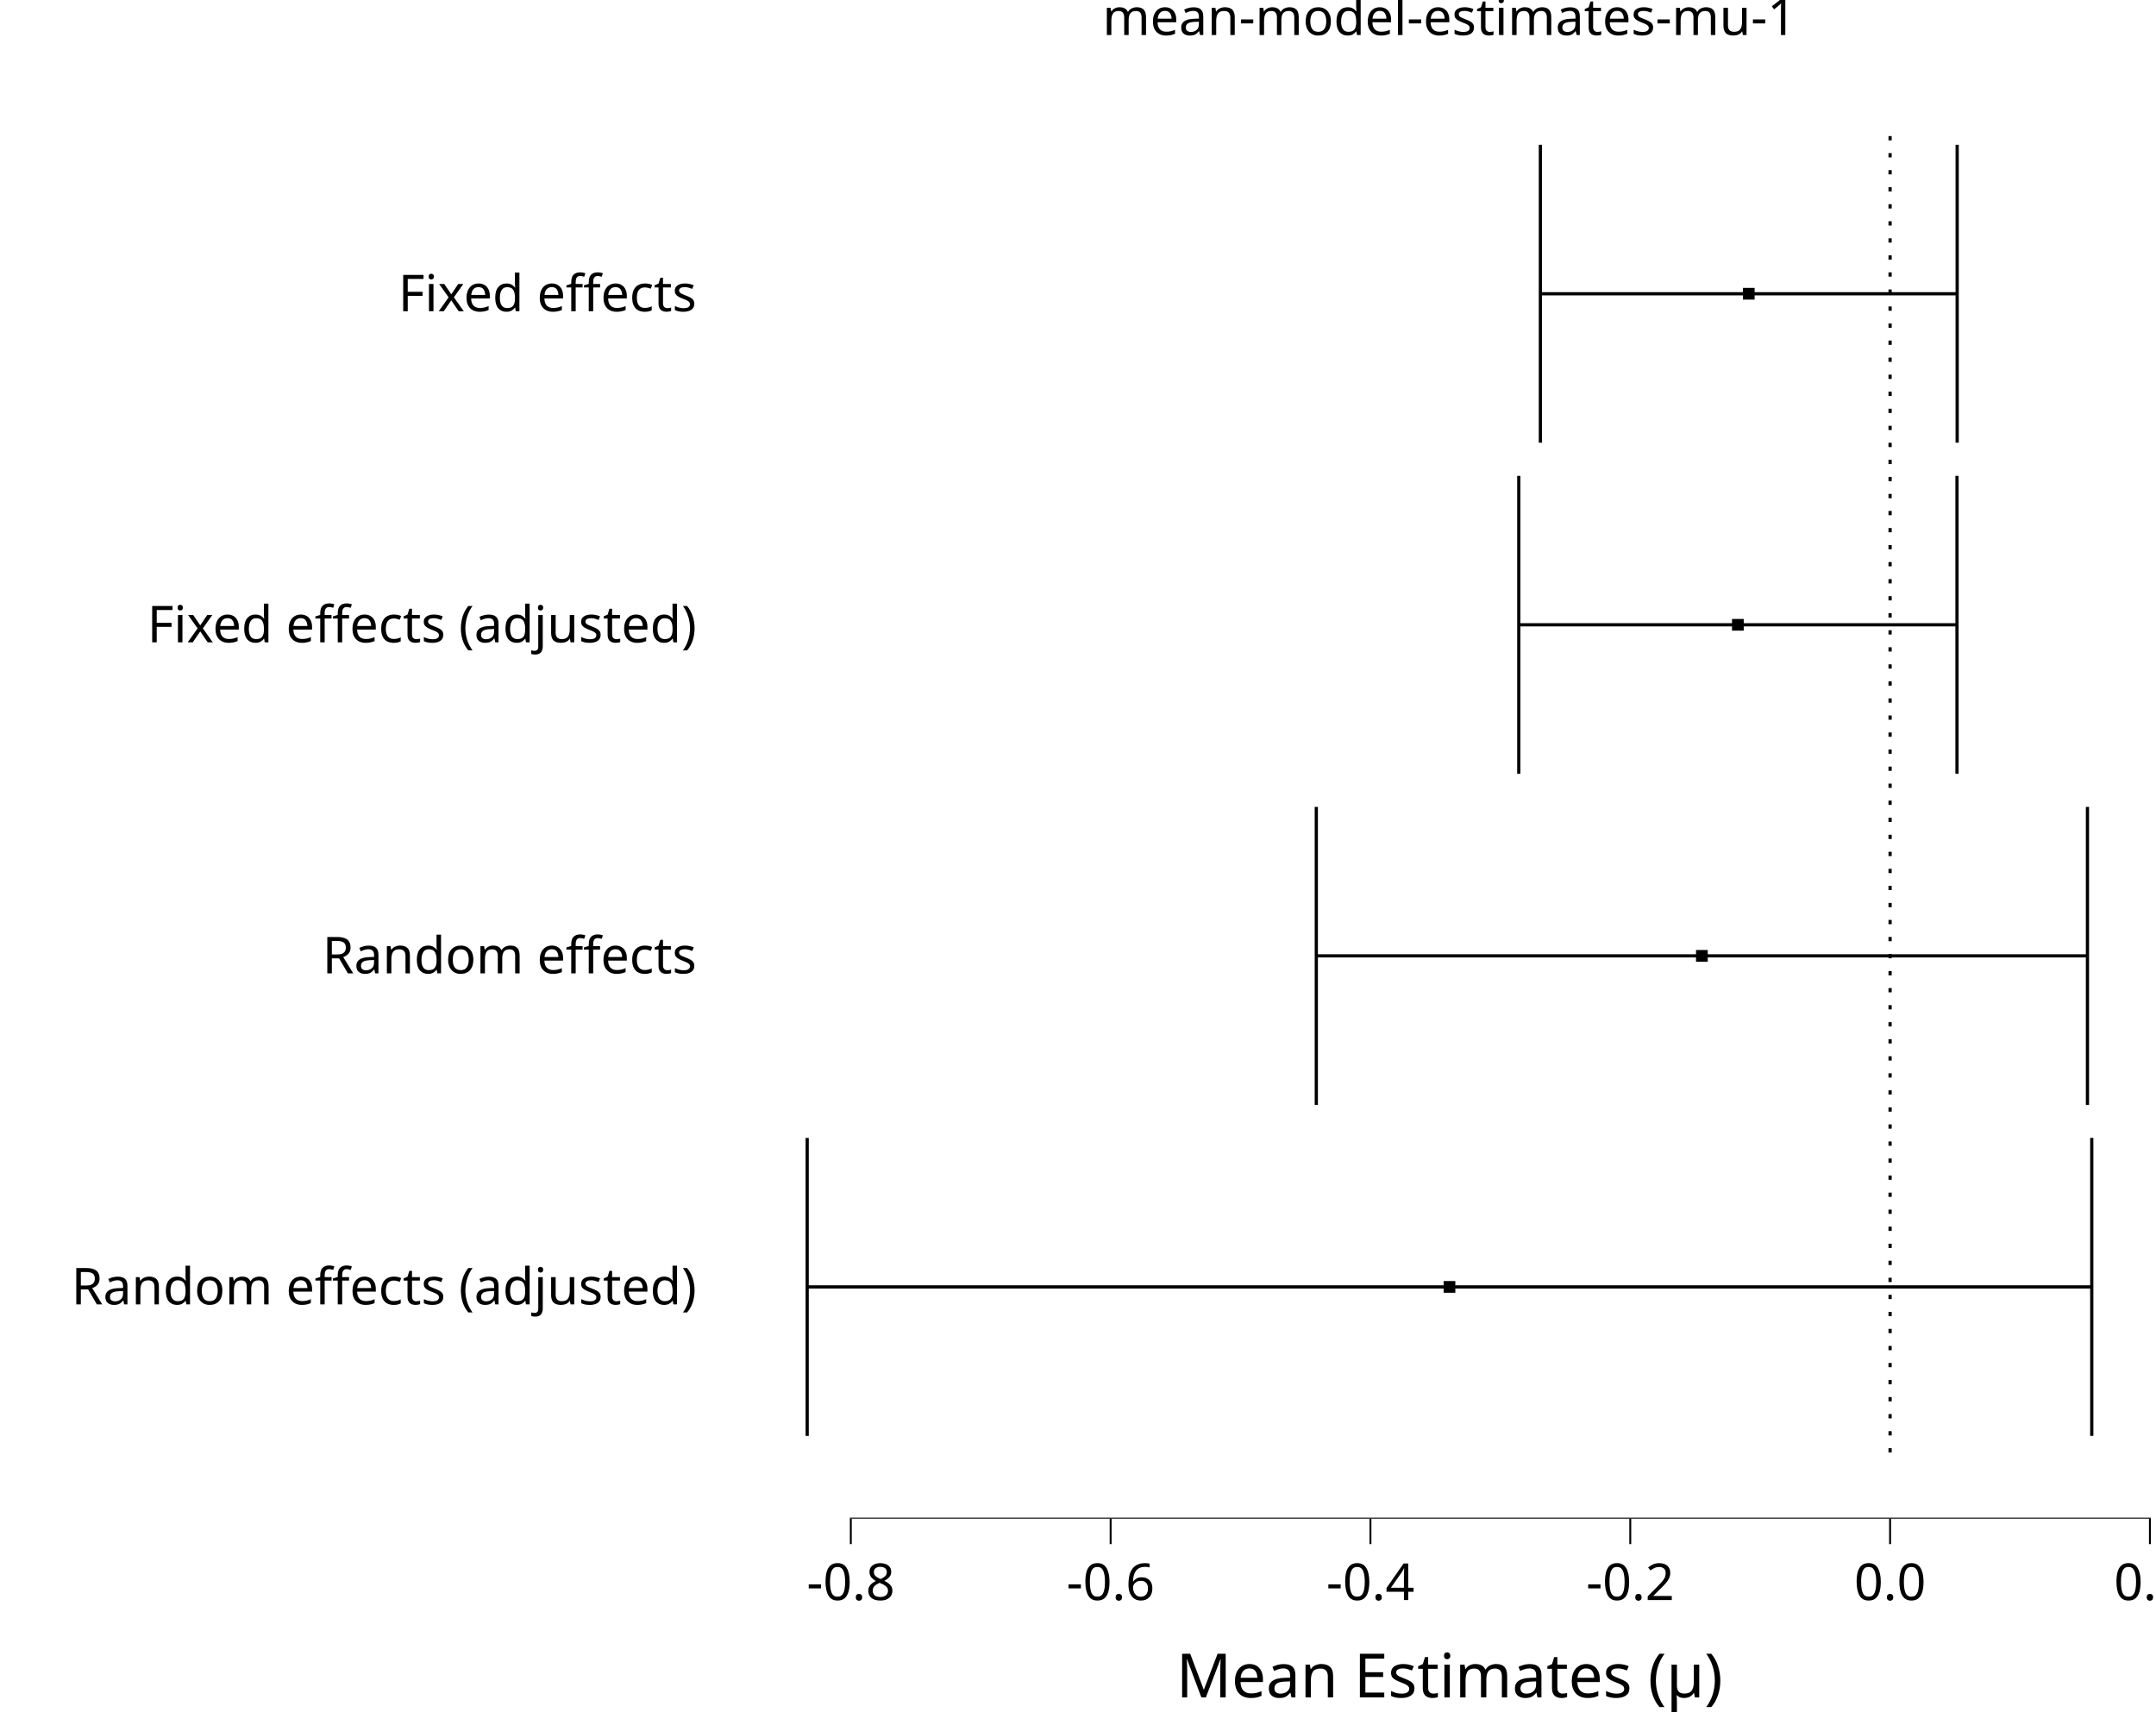
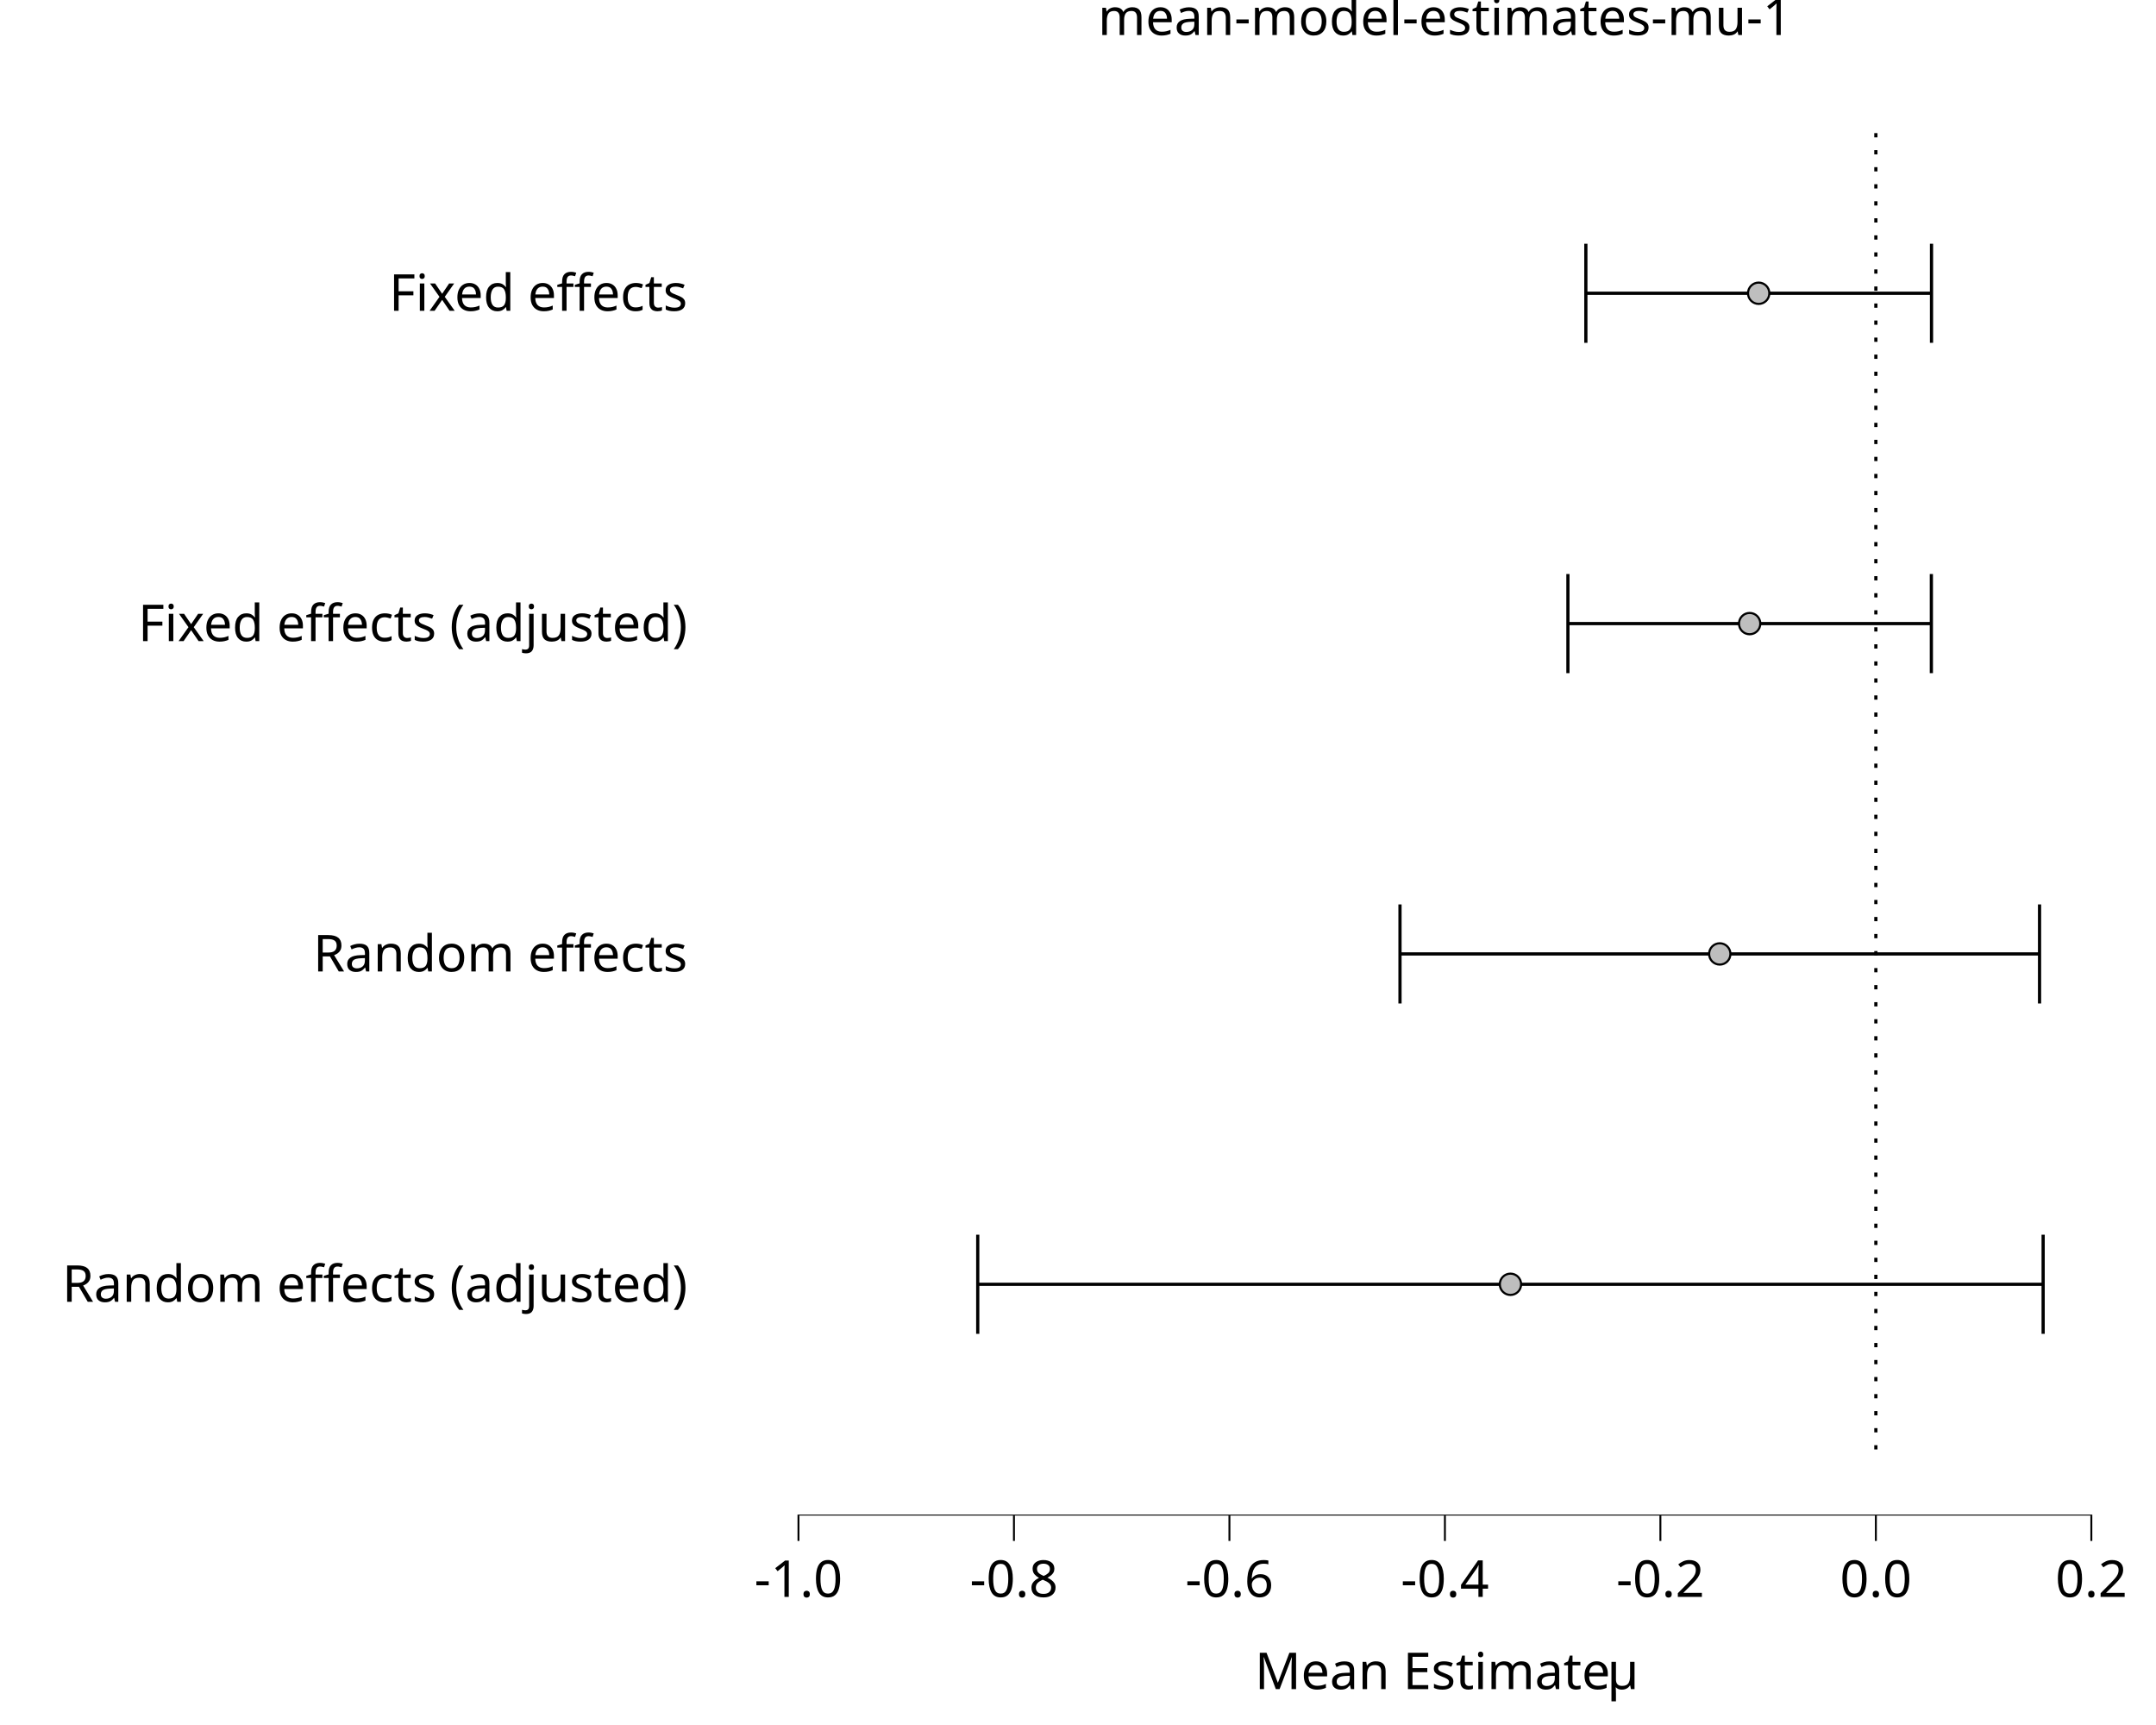
<svg xmlns="http://www.w3.org/2000/svg" class="svglite" data-engine-version="2.0" width="720.00pt" height="576.00pt" viewBox="0 0 720.00 576.00">
  <defs>
    <style type="text/css">
    .svglite line, .svglite polyline, .svglite polygon, .svglite path, .svglite rect, .svglite circle {
      fill: none;
      stroke: #000000;
      stroke-linecap: round;
      stroke-linejoin: round;
      stroke-miterlimit: 10.00;
    }
  </style>
  </defs>
  <rect width="100%" height="100%" style="stroke: none; fill: #FFFFFF;" />
  <defs>
    <clipPath id="cpMC4wMHw3MjAuMDB8MC4wMHw1NzYuMDA=">
      <rect x="0.00" y="0.00" width="720.00" height="576.00" />
    </clipPath>
  </defs>
  <g clip-path="url(#cpMC4wMHw3MjAuMDB8MC4wMHw1NzYuMDA=)">
    <rect x="0.00" y="0.00" width="720.00" height="576.00" style="stroke-width: 10.67; stroke: none;" />
  </g>
  <defs>
-     <clipPath id="cpMjQ4LjExfDcyMC4wMHwyMC43MXw1MDcuMDk=">
-       <rect x="248.11" y="20.71" width="471.89" height="486.39" />
+     <clipPath id="cpMjQ1LjA2fDcyMC4wMHwyMC43MXw1MDYuMDU=">
+       <rect x="245.06" y="20.71" width="474.94" height="485.34" />
    </clipPath>
  </defs>
-   <g clip-path="url(#cpMjQ4LjExfDcyMC4wMHwyMC43MXw1MDcuMDk=)">
-     <rect x="248.11" y="20.71" width="471.89" height="486.39" style="stroke-width: 10.67; stroke: none;" />
-     <polyline points="698.55,479.46 698.55,379.97 " style="stroke-width: 1.07; stroke-linecap: butt;" />
-     <polyline points="698.55,429.71 269.56,429.71 " style="stroke-width: 1.07; stroke-linecap: butt;" />
-     <polyline points="269.56,479.46 269.56,379.97 " style="stroke-width: 1.07; stroke-linecap: butt;" />
-     <polyline points="697.11,368.92 697.11,269.43 " style="stroke-width: 1.07; stroke-linecap: butt;" />
-     <polyline points="697.11,319.17 439.58,319.17 " style="stroke-width: 1.07; stroke-linecap: butt;" />
-     <polyline points="439.58,368.92 439.58,269.43 " style="stroke-width: 1.07; stroke-linecap: butt;" />
-     <polyline points="653.54,258.37 653.54,158.89 " style="stroke-width: 1.07; stroke-linecap: butt;" />
-     <polyline points="653.54,208.63 507.20,208.63 " style="stroke-width: 1.07; stroke-linecap: butt;" />
-     <polyline points="507.20,258.37 507.20,158.89 " style="stroke-width: 1.07; stroke-linecap: butt;" />
-     <polyline points="653.60,147.83 653.60,48.34 " style="stroke-width: 1.07; stroke-linecap: butt;" />
-     <polyline points="653.60,98.09 514.41,98.09 " style="stroke-width: 1.07; stroke-linecap: butt;" />
-     <polyline points="514.41,147.83 514.41,48.34 " style="stroke-width: 1.07; stroke-linecap: butt;" />
-     <polygon points="482.10,431.67 486.01,431.67 486.01,427.76 482.10,427.76 " style="stroke-width: 0.71; stroke: none; fill: #000000;" />
-     <polygon points="566.39,321.13 570.30,321.13 570.30,317.22 566.39,317.22 " style="stroke-width: 0.71; stroke: none; fill: #000000;" />
-     <polygon points="578.41,210.58 582.32,210.58 582.32,206.68 578.41,206.68 " style="stroke-width: 0.71; stroke: none; fill: #000000;" />
-     <polygon points="582.05,100.04 585.96,100.04 585.96,96.13 582.05,96.13 " style="stroke-width: 0.71; stroke: none; fill: #000000;" />
-     <polyline points="631.20,484.99 631.20,42.82 " style="stroke-width: 1.07; stroke-dasharray: 1.42,4.27; stroke-linecap: butt;" />
-     <line x1="283.81" y1="507.09" x2="718.29" y2="507.09" style="stroke-width: 0.64; stroke-linecap: butt;" />
-     <rect x="248.11" y="20.71" width="471.89" height="486.39" style="stroke-width: 0.00; stroke: none;" />
+   <g clip-path="url(#cpMjQ1LjA2fDcyMC4wMHwyMC43MXw1MDYuMDU=)">
+     <rect x="245.06" y="20.71" width="474.94" height="485.34" style="stroke-width: 10.67; stroke: none;" />
+     <polyline points="682.31,445.38 682.31,412.29 " style="stroke-width: 1.07; stroke-linecap: butt;" />
+     <polyline points="682.31,428.84 326.52,428.84 " style="stroke-width: 1.07; stroke-linecap: butt;" />
+     <polyline points="326.52,445.38 326.52,412.29 " style="stroke-width: 1.07; stroke-linecap: butt;" />
+     <polyline points="681.11,335.08 681.11,301.99 " style="stroke-width: 1.07; stroke-linecap: butt;" />
+     <polyline points="681.11,318.53 467.53,318.53 " style="stroke-width: 1.07; stroke-linecap: butt;" />
+     <polyline points="467.53,335.08 467.53,301.99 " style="stroke-width: 1.07; stroke-linecap: butt;" />
+     <polyline points="644.98,224.77 644.98,191.68 " style="stroke-width: 1.07; stroke-linecap: butt;" />
+     <polyline points="644.98,208.23 523.61,208.23 " style="stroke-width: 1.07; stroke-linecap: butt;" />
+     <polyline points="523.61,224.77 523.61,191.68 " style="stroke-width: 1.07; stroke-linecap: butt;" />
+     <polyline points="645.03,114.47 645.03,81.38 " style="stroke-width: 1.07; stroke-linecap: butt;" />
+     <polyline points="645.03,97.92 529.60,97.92 " style="stroke-width: 1.07; stroke-linecap: butt;" />
+     <polyline points="529.60,114.47 529.60,81.38 " style="stroke-width: 1.07; stroke-linecap: butt;" />
+     <circle cx="504.42" cy="428.84" r="3.56" style="stroke-width: 0.71; fill: #BEBEBE;" />
+     <circle cx="574.32" cy="318.53" r="3.56" style="stroke-width: 0.71; fill: #BEBEBE;" />
+     <circle cx="584.30" cy="208.23" r="3.56" style="stroke-width: 0.71; fill: #BEBEBE;" />
+     <circle cx="587.31" cy="97.92" r="3.56" style="stroke-width: 0.71; fill: #BEBEBE;" />
+     <polyline points="626.45,483.99 626.45,42.77 " style="stroke-width: 1.07; stroke-dasharray: 1.42,4.27; stroke-linecap: butt;" />
+     <line x1="266.33" y1="506.05" x2="698.73" y2="506.05" style="stroke-width: 0.64; stroke-linecap: butt;" />
+     <rect x="245.06" y="20.71" width="474.94" height="485.34" style="stroke-width: 0.00; stroke: none;" />
  </g>
  <g clip-path="url(#cpMC4wMHw3MjAuMDB8MC4wMHw1NzYuMDA=)">
-     <polyline points="248.11,507.09 248.11,20.71 " style="stroke-width: 0.00; stroke: none; stroke-linecap: butt;" />
-     <text x="232.63" y="435.56" text-anchor="end" style="font-size: 17.00px; font-family: sans;" textLength="199.41px" lengthAdjust="spacingAndGlyphs">Random effects (adjusted)</text>
-     <text x="232.63" y="325.02" text-anchor="end" style="font-size: 17.00px; font-family: sans;" textLength="119.09px" lengthAdjust="spacingAndGlyphs">Random effects</text>
-     <text x="232.63" y="214.48" text-anchor="end" style="font-size: 17.00px; font-family: sans;" textLength="176.72px" lengthAdjust="spacingAndGlyphs">Fixed effects (adjusted)</text>
-     <text x="232.63" y="103.94" text-anchor="end" style="font-size: 17.00px; font-family: sans;" textLength="96.39px" lengthAdjust="spacingAndGlyphs">Fixed effects</text>
-     <polyline points="248.11,507.09 720.00,507.09 " style="stroke-width: 0.00; stroke: none; stroke-linecap: butt;" />
-     <polyline points="284.13,515.60 284.13,507.09 " style="stroke-width: 0.64; stroke-linecap: butt;" />
-     <polyline points="370.90,515.60 370.90,507.09 " style="stroke-width: 0.64; stroke-linecap: butt;" />
-     <polyline points="457.66,515.60 457.66,507.09 " style="stroke-width: 0.64; stroke-linecap: butt;" />
-     <polyline points="544.43,515.60 544.43,507.09 " style="stroke-width: 0.64; stroke-linecap: butt;" />
-     <polyline points="631.20,515.60 631.20,507.09 " style="stroke-width: 0.64; stroke-linecap: butt;" />
-     <polyline points="717.97,515.60 717.97,507.09 " style="stroke-width: 0.64; stroke-linecap: butt;" />
-     <text x="284.13" y="534.27" text-anchor="middle" style="font-size: 17.00px; font-family: sans;" textLength="29.29px" lengthAdjust="spacingAndGlyphs">-0.8</text>
-     <text x="370.90" y="534.27" text-anchor="middle" style="font-size: 17.00px; font-family: sans;" textLength="29.29px" lengthAdjust="spacingAndGlyphs">-0.6</text>
-     <text x="457.66" y="534.27" text-anchor="middle" style="font-size: 17.00px; font-family: sans;" textLength="29.29px" lengthAdjust="spacingAndGlyphs">-0.4</text>
-     <text x="544.43" y="534.27" text-anchor="middle" style="font-size: 17.00px; font-family: sans;" textLength="29.29px" lengthAdjust="spacingAndGlyphs">-0.2</text>
-     <text x="631.20" y="534.27" text-anchor="middle" style="font-size: 17.00px; font-family: sans;" textLength="23.63px" lengthAdjust="spacingAndGlyphs">0.0</text>
-     <text x="717.97" y="534.27" text-anchor="middle" style="font-size: 17.00px; font-family: sans;" textLength="23.63px" lengthAdjust="spacingAndGlyphs">0.2</text>
-     <text x="484.05" y="566.78" text-anchor="middle" style="font-size: 20.40px; font-family: sans;" textLength="177.30px" lengthAdjust="spacingAndGlyphs">Mean Estimates (μ)</text>
-     <text x="484.05" y="11.70" text-anchor="middle" style="font-size: 17.00px; font-family: sans;" textLength="217.33px" lengthAdjust="spacingAndGlyphs">mean-model-estimates-mu-1</text>
+     <polyline points="245.06,506.05 245.06,20.71 " style="stroke-width: 0.00; stroke: none; stroke-linecap: butt;" />
+     <text x="229.58" y="434.69" text-anchor="end" style="font-size: 17.00px; font-family: sans;" textLength="199.41px" lengthAdjust="spacingAndGlyphs">Random effects (adjusted)</text>
+     <text x="229.58" y="324.38" text-anchor="end" style="font-size: 17.00px; font-family: sans;" textLength="119.09px" lengthAdjust="spacingAndGlyphs">Random effects</text>
+     <text x="229.58" y="214.08" text-anchor="end" style="font-size: 17.00px; font-family: sans;" textLength="176.72px" lengthAdjust="spacingAndGlyphs">Fixed effects (adjusted)</text>
+     <text x="229.58" y="103.77" text-anchor="end" style="font-size: 17.00px; font-family: sans;" textLength="96.39px" lengthAdjust="spacingAndGlyphs">Fixed effects</text>
+     <polyline points="245.06,506.05 720.00,506.05 " style="stroke-width: 0.00; stroke: none; stroke-linecap: butt;" />
+     <polyline points="266.65,514.55 266.65,506.05 " style="stroke-width: 0.64; stroke-linecap: butt;" />
+     <polyline points="338.61,514.55 338.61,506.05 " style="stroke-width: 0.64; stroke-linecap: butt;" />
+     <polyline points="410.57,514.55 410.57,506.05 " style="stroke-width: 0.64; stroke-linecap: butt;" />
+     <polyline points="482.53,514.55 482.53,506.05 " style="stroke-width: 0.64; stroke-linecap: butt;" />
+     <polyline points="554.49,514.55 554.49,506.05 " style="stroke-width: 0.64; stroke-linecap: butt;" />
+     <polyline points="626.45,514.55 626.45,506.05 " style="stroke-width: 0.64; stroke-linecap: butt;" />
+     <polyline points="698.41,514.55 698.41,506.05 " style="stroke-width: 0.64; stroke-linecap: butt;" />
+     <text x="266.65" y="533.23" text-anchor="middle" style="font-size: 17.00px; font-family: sans;" textLength="29.29px" lengthAdjust="spacingAndGlyphs">-1.0</text>
+     <text x="338.61" y="533.23" text-anchor="middle" style="font-size: 17.00px; font-family: sans;" textLength="29.29px" lengthAdjust="spacingAndGlyphs">-0.8</text>
+     <text x="410.57" y="533.23" text-anchor="middle" style="font-size: 17.00px; font-family: sans;" textLength="29.29px" lengthAdjust="spacingAndGlyphs">-0.6</text>
+     <text x="482.53" y="533.23" text-anchor="middle" style="font-size: 17.00px; font-family: sans;" textLength="29.29px" lengthAdjust="spacingAndGlyphs">-0.4</text>
+     <text x="554.49" y="533.23" text-anchor="middle" style="font-size: 17.00px; font-family: sans;" textLength="29.29px" lengthAdjust="spacingAndGlyphs">-0.2</text>
+     <text x="626.45" y="533.23" text-anchor="middle" style="font-size: 17.00px; font-family: sans;" textLength="23.63px" lengthAdjust="spacingAndGlyphs">0.0</text>
+     <text x="698.41" y="533.23" text-anchor="middle" style="font-size: 17.00px; font-family: sans;" textLength="23.63px" lengthAdjust="spacingAndGlyphs">0.2</text>
+     <text x="419.06" y="564.02" style="font-size: 17.00px; font-family: sans;" textLength="113.40px" lengthAdjust="spacingAndGlyphs">Mean Estimate</text>
+     <text x="532.46" y="564.02" style="font-size: 17.00px; font-family: sans;" textLength="4.25px" lengthAdjust="spacingAndGlyphs"> </text>
+     <text x="536.71" y="564.02" style="font-size: 17.00px; font-family: sans;" textLength="9.29px" lengthAdjust="spacingAndGlyphs">μ</text>
+     <text x="482.53" y="11.70" text-anchor="middle" style="font-size: 17.00px; font-family: sans;" textLength="217.33px" lengthAdjust="spacingAndGlyphs">mean-model-estimates-mu-1</text>
  </g>
</svg>
